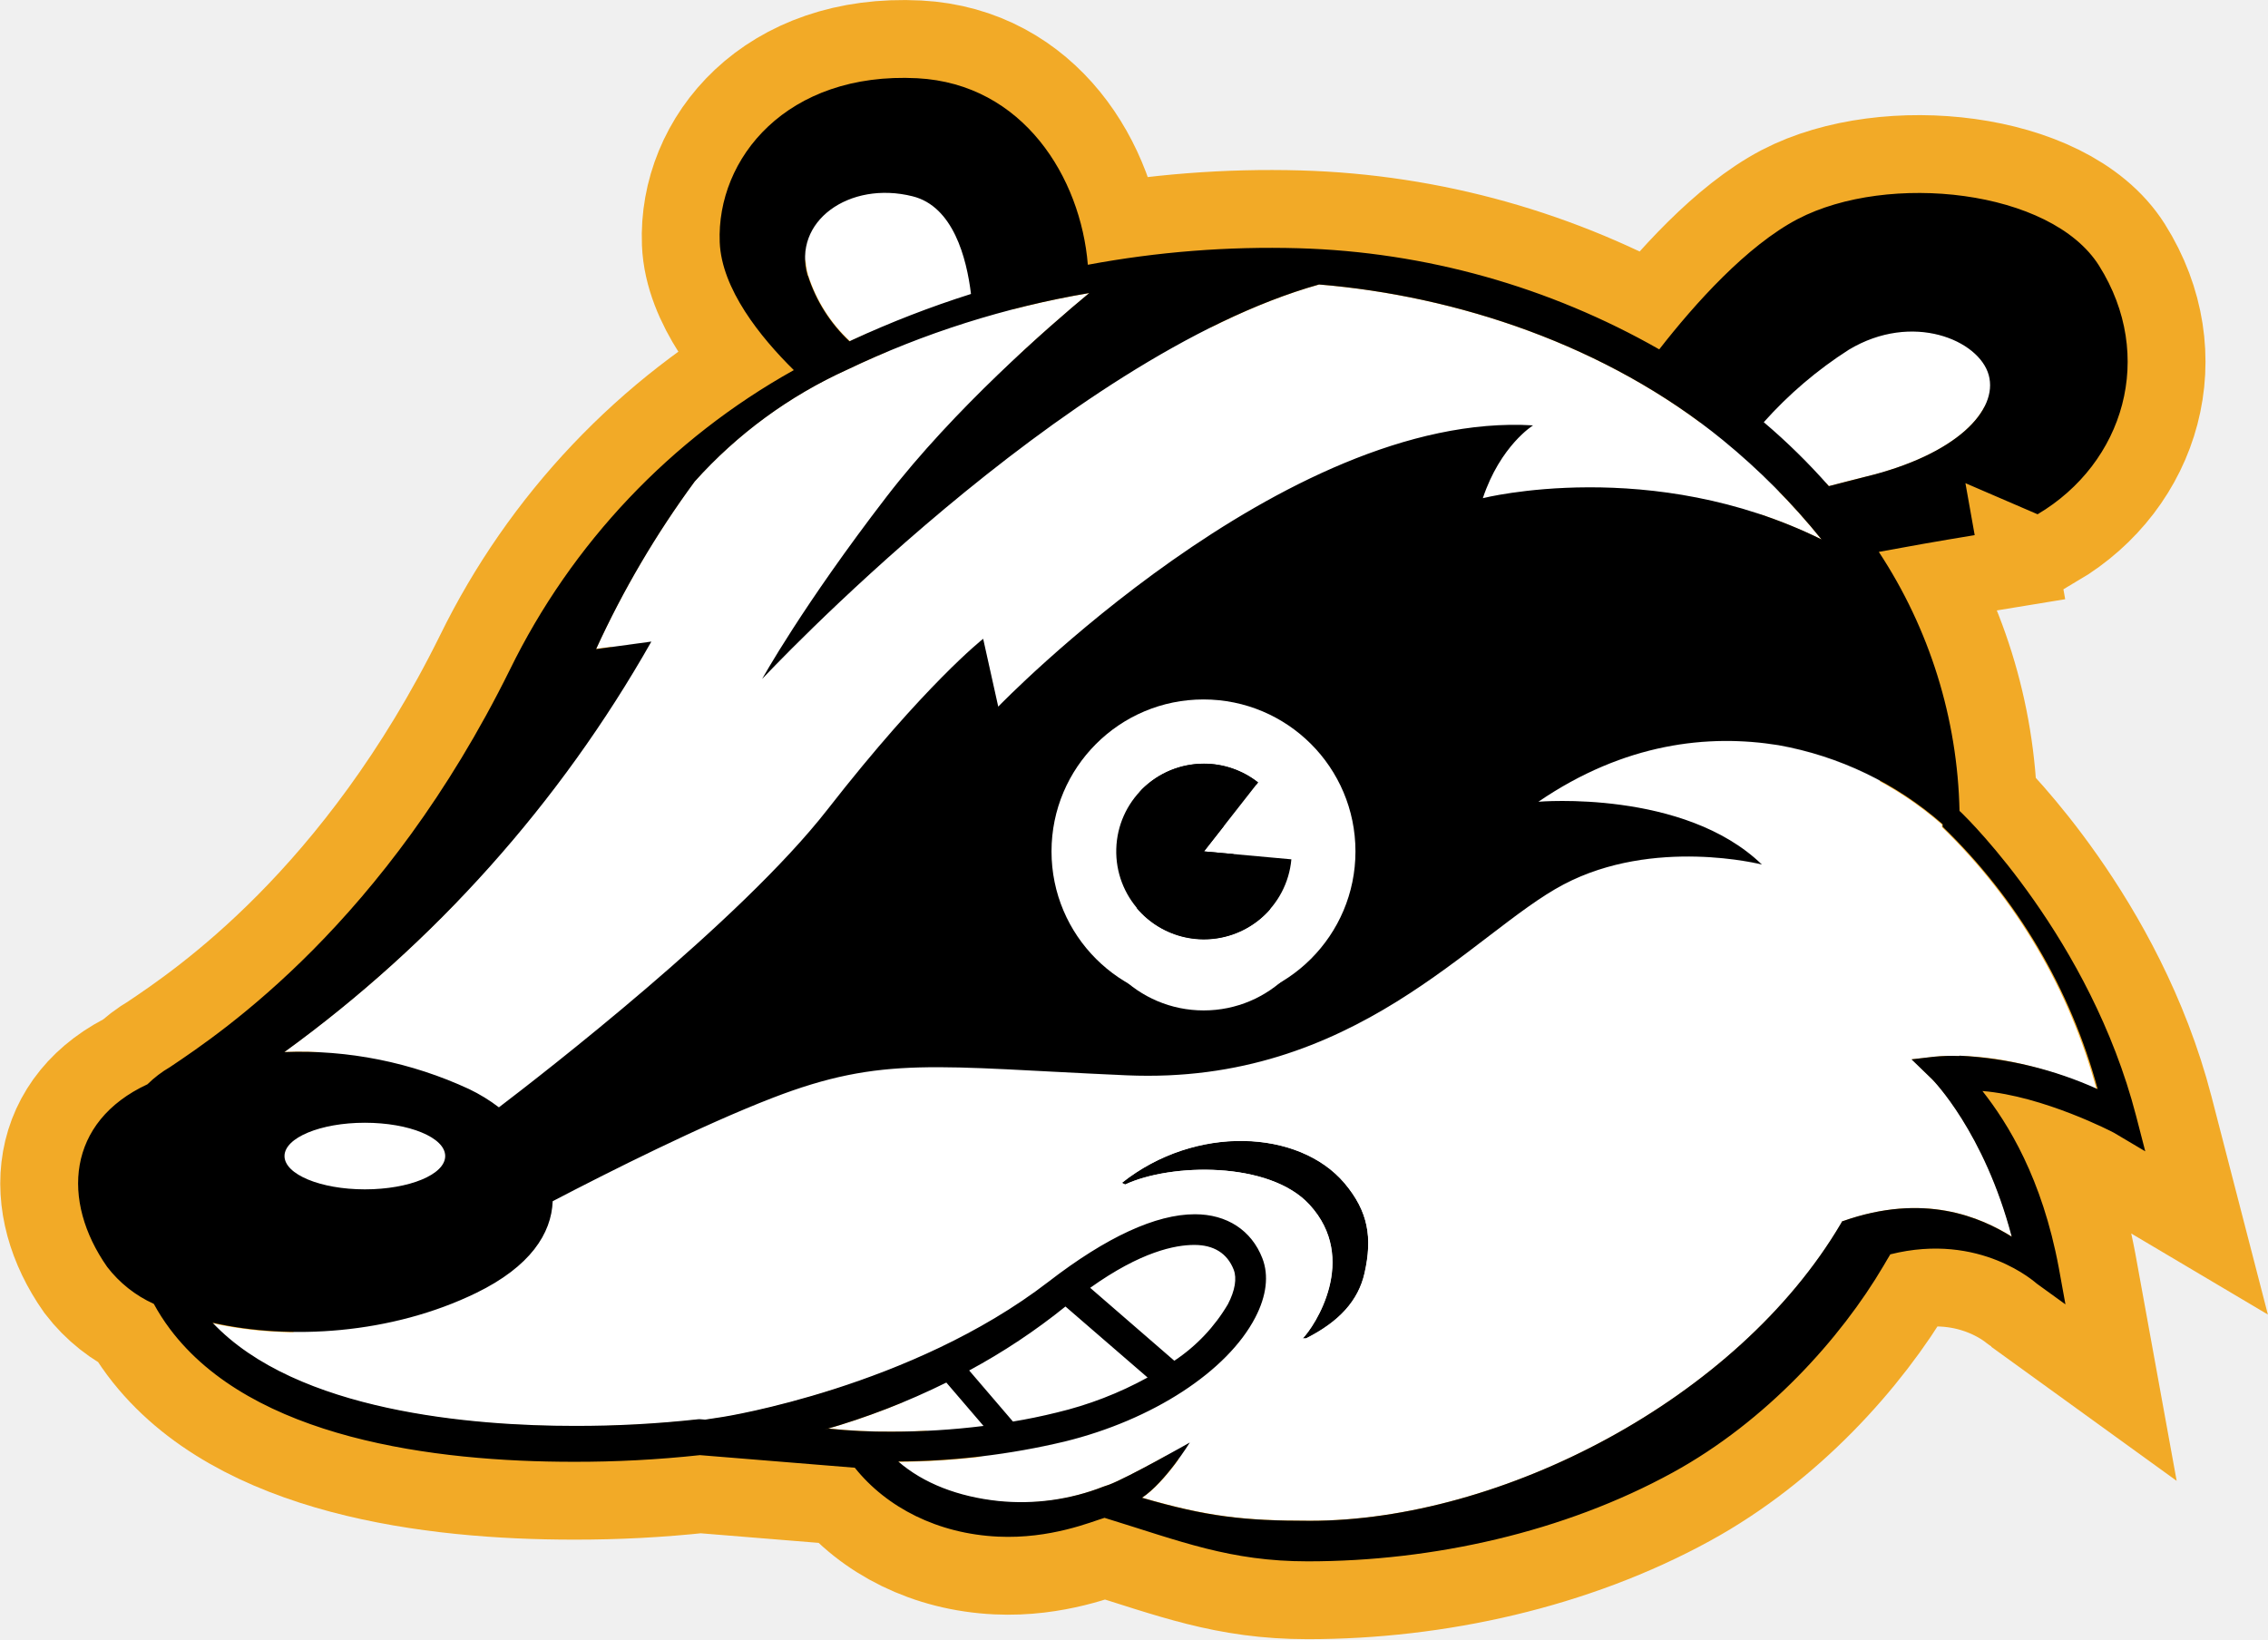
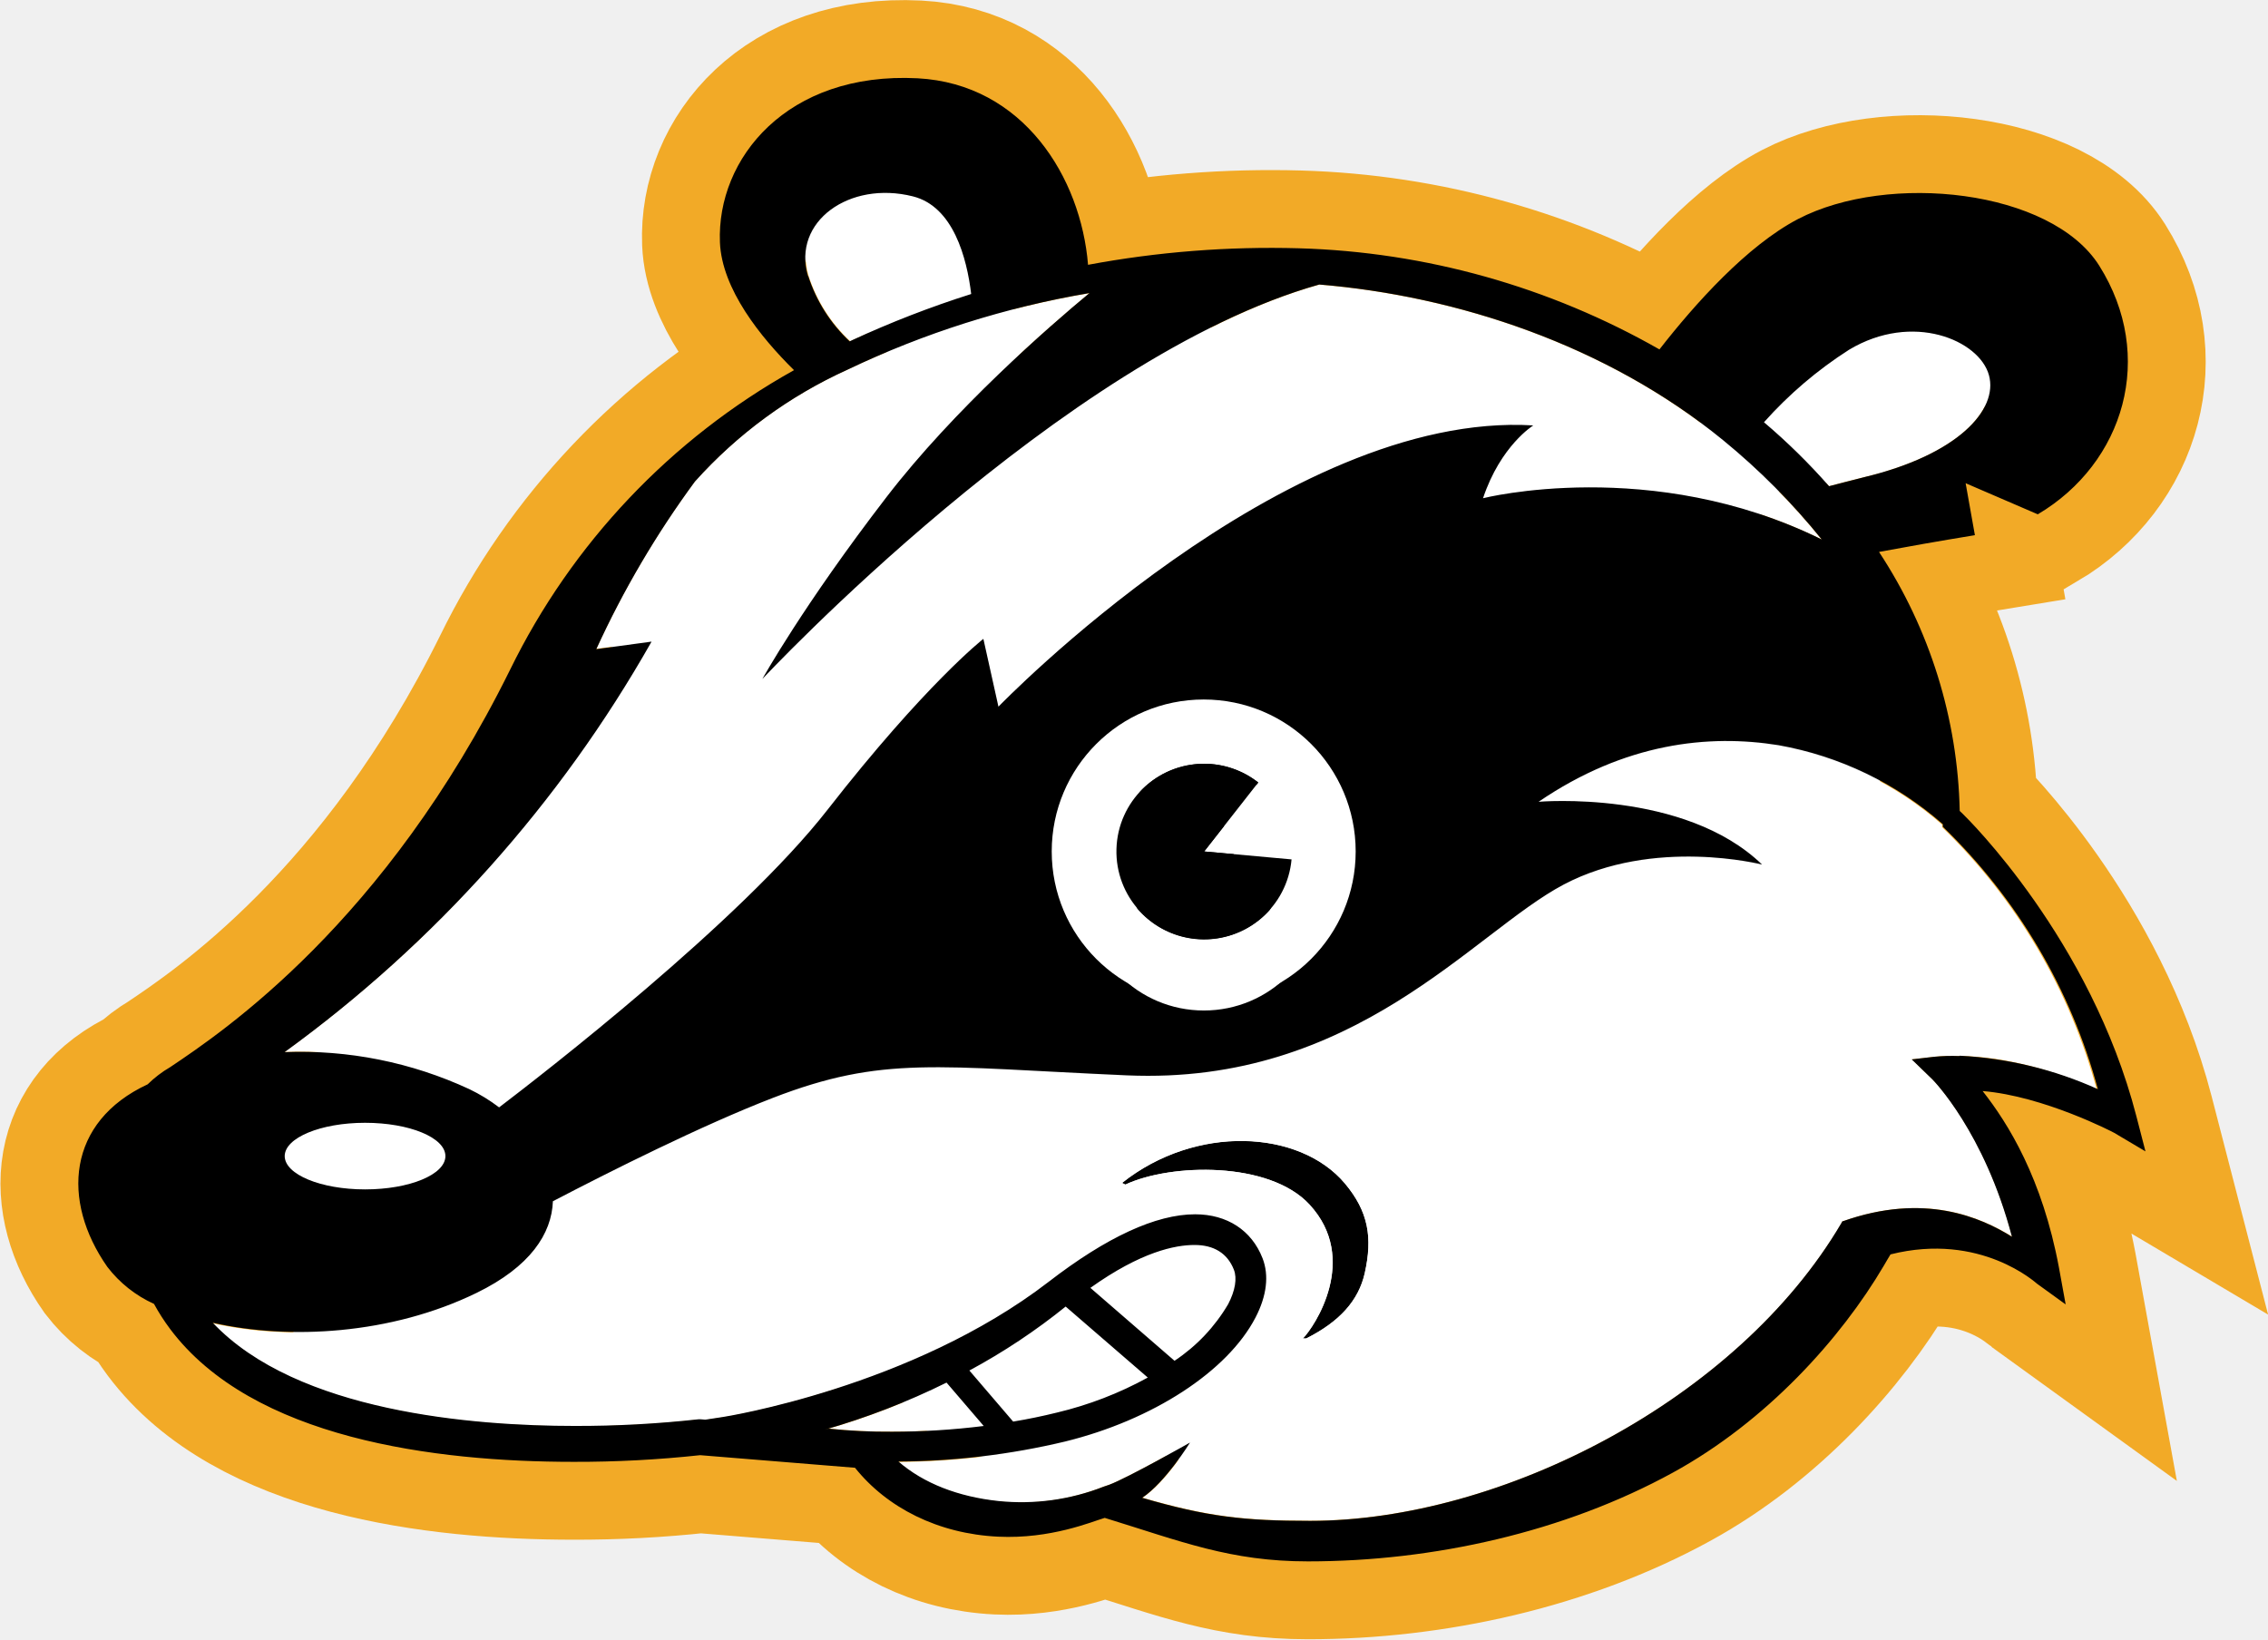
- <svg xmlns="http://www.w3.org/2000/svg" viewBox="-1747.579 2191.24 365.35 264.081">
+ <svg xmlns="http://www.w3.org/2000/svg" viewBox="-1747.6 2191.2 365.35 264.08">
  <defs>
-     <style>
-       .cls-1, .cls-2 {
+     <style>.cls-1, .cls-2 {
        fill: none;
      }

      .cls-1 {
        stroke: #f2aa27;
        stroke-miterlimit: 10;
        stroke-width: 25.08px;
      }

      .cls-3 {
        fill: #fff;
-       }
-     </style>
+       }</style>
  </defs>
-   <g id="privacy-badger-logo" transform="translate(-1747.511 2191.229)">
-     <path id="_Path_" data-name="&lt;Path&gt;" class="cls-1" d="M535.9,424.321,534.42,418.6c-7.373-28.442-27.122-47.848-27.959-48.663h0l-.483-.461a78.865,78.865,0,0,0-13-41.73c4.293-.8,9.5-1.728,15.445-2.7l-1.492-8.372,11.624,5.012c13.953-8.275,19.062-25.5,9.9-40.055-7.739-12.289-33.97-15.1-48.534-7.513-8.2,4.293-16.561,13.62-22.314,21a124.427,124.427,0,0,0-58.076-16.293,160.49,160.49,0,0,0-33.97,2.662c-1.138-14.028-10.389-29.151-27.476-30.052-21.037-1.073-32.36,12.944-31.823,26.425.3,7.513,6.526,15.273,11.935,20.6a111.279,111.279,0,0,0-45.755,48.3c-20.135,40.71-46.152,58.237-54.738,63.99a18.248,18.248,0,0,0-3.628,2.769c-12.987,6.032-13.953,18.772-6.493,29.419a19.706,19.706,0,0,0,7.513,5.957,33.263,33.263,0,0,0,2.6,4.046c13.266,17.688,42.664,21.4,64.988,21.4a184.848,184.848,0,0,0,20.393-1.073l24.943,2.029c5.152,6.44,13.384,10.636,23.054,11.1,8.49.408,15.1-2.415,17.173-3.027,12.386,3.81,20.221,7.009,32.736,7.009,20.21,0,41.311-4.722,58.784-14.3,15.091-8.264,27.09-21.616,33.991-33.347.354-.59.687-1.2,1.073-1.814,14.543-3.649,23.494,4.669,23.612,4.733l4.6,3.327-1.073-5.9c-2.694-14.447-8.189-23.248-12.3-28.475,9.864.816,21.058,6.644,21.208,6.74Z" transform="translate(-190.39 -238.82)" />
-     <g id="_Group_" data-name="&lt;Group&gt;" transform="translate(12.511 12.556)">
-       <g id="_Group_2" data-name="&lt;Group&gt;">
-         <path id="_Path_2" data-name="&lt;Path&gt;" class="cls-2" d="M507.421,403.6c-5.549-2.715-14.65-5.485-22.131-5.452a61.692,61.692,0,0,1,22.131,5.452Z" transform="translate(-182.203 -240.618)" />
-         <path id="_Path_3" data-name="&lt;Path&gt;" class="cls-3" d="M338.826,284.912c-.708-5.8-2.866-14.1-9.4-15.735-10.25-2.565-19.47,4.1-16.9,12.8a24.847,24.847,0,0,0,6.73,10.572l.419-.2a162.544,162.544,0,0,1,19.158-7.438Z" transform="translate(-194.898 -250.112)" />
-         <path id="_Path_4" data-name="&lt;Path&gt;" class="cls-3" d="M466.405,314.361c1.664-.462,3.574-.955,5.774-1.481,14.854-3.585,21.466-10.733,19.985-16.4s-12.3-10.25-22.539-4.1a65.926,65.926,0,0,0-13.7,11.678,100.691,100.691,0,0,1,10.475,10.3Z" transform="translate(-184.355 -248.585)" />
-         <path id="_Path_5" data-name="&lt;Path&gt;" class="cls-3" d="M315.616,454.628a92.4,92.4,0,0,0,10.239.494,119.914,119.914,0,0,0,14.758-.923L334.6,447.19a116.457,116.457,0,0,1-19.663,7.62Z" transform="translate(-194.689 -237.024)" />
-         <path id="_Path_6" data-name="&lt;Path&gt;" class="cls-3" d="M343.752,454.337c2.3-.4,4.647-.869,7.041-1.449a58.4,58.4,0,0,0,14.65-5.646L352.188,435.78A100.894,100.894,0,0,1,336.7,446.116Z" transform="translate(-193.094 -237.86)" />
-         <path id="_Path_7" data-name="&lt;Path&gt;" class="cls-3" d="M299.967,314.084a152.746,152.746,0,0,0-15.885,27l8.9-1.213a208.906,208.906,0,0,1-59.16,66.169,64.666,64.666,0,0,1,29.762,5.967,27.523,27.523,0,0,1,4.787,2.941c6.794-5.163,38.864-29.945,52.924-47.976,15.777-20.221,25.083-27.509,25.083-27.509l2.479,10.937s46.152-47.729,86.154-45.3c0,0-5.259,3.22-8.093,11.731,0,0,27.187-6.88,54.566,6.644A109.48,109.48,0,0,0,465.6,307.483c-18.761-15.337-42.932-23.258-65.063-25.083-41.215,11.6-89.706,63.55-89.706,63.55s6.515-11.806,20.017-29.322c10.883-14.146,26.188-27.455,32.682-32.854a147.393,147.393,0,0,0-38.95,12.3A73.992,73.992,0,0,0,299.967,314.084Z" transform="translate(-200.635 -249.102)" />
-         <path id="_Path_8" data-name="&lt;Path&gt;" class="cls-3" d="M377,436.072c1.138-2.147,1.46-4.154.923-5.56-1.073-2.64-3.156-3.982-6.332-3.982S363,427.6,354.8,433.442l13.6,11.806a27.971,27.971,0,0,0,8.6-9.177Z" transform="translate(-191.767 -238.538)" />
-         <ellipse id="_Path_9" data-name="&lt;Path&gt;" class="cls-3" cx="12.944" cy="5.388" rx="12.944" ry="5.388" transform="translate(33.293 168.308)" />
-         <path id="_Path_10" data-name="&lt;Path&gt;" d="M359.54,417.7l.537.268c7.352-3.435,23.194-3.778,29.666,3.22,8.082,8.758.784,19.716-1.073,21.573h.537c5.366-2.694,8.436-6.1,9.434-10.518,1.288-5.71.633-9.917-3.22-14.5C388.1,409.094,371.411,408.257,359.54,417.7Z" transform="translate(-191.42 -239.681)" />
-         <path id="_Compound_Path_" data-name="&lt;Compound Path&gt;" class="cls-3" d="M501.681,364.794v-.408a54.61,54.61,0,0,0-26.457-12.74h0c-11.162-1.792-24.686-.408-38.639,9.123,0,0,23.462-2.018,36,10.11,0,0-17.4-4.454-31.952,3.22s-33.573,32.36-70.376,30.739c-30.75-1.352-39.24-3.22-57.035,3.638-11.5,4.443-26.339,11.914-35.419,16.647-.182,5.216-3.617,10.54-12.3,14.769-13.749,6.7-30.138,7.6-42.492,4.808,13.577,14.393,42.02,16.625,58.323,16.625a178.769,178.769,0,0,0,19.942-1.073h.29l.794.064,2.812-.429c.3,0,30.406-4.776,52.473-21.766,9.381-7.223,17.334-10.894,23.613-10.894,5.152,0,9.112,2.576,10.862,7.084,1.073,2.758.676,6.064-1.138,9.552-4.508,8.661-16.55,16.507-30.686,19.974a118.136,118.136,0,0,1-26.832,3.22c4.068,3.531,9.66,5.678,16.1,6.365a36.333,36.333,0,0,0,17.1-2.4l.88-.3h0c3.07-1.148,13.019-6.8,13.019-6.8s-3.95,6.44-7.706,8.9c10.475,3.037,16.389,3.714,27.058,3.714,30.729,0,68.82-19.491,85.552-47.933l.215-.386v.075c13.191-4.69,22.292-.622,27.283,2.479-4.433-16.872-12.708-25.244-12.815-25.351l-3.327-3.22,3.6-.419a29.07,29.07,0,0,1,4.046-.118c7.513,0,16.582,2.737,22.131,5.452a92.433,92.433,0,0,0-24.911-42.309Zm-93,71.857c-1,4.422-4.046,7.814-9.434,10.518h-.537c1.857-1.857,9.155-12.815,1.073-21.573-6.44-7.009-22.3-6.665-29.666-3.22l-.537-.268c11.86-9.434,28.56-8.586,35.87.064C409.291,426.734,409.946,430.941,408.68,436.651Z" transform="translate(-201.427 -244.076)" />
-         <path id="_Compound_Path_2" data-name="&lt;Compound Path&gt;" d="M535.9,424.321,534.42,418.6c-7.373-28.442-27.122-47.848-27.959-48.663h0l-.483-.461a78.865,78.865,0,0,0-13-41.73c4.293-.8,9.5-1.728,15.445-2.7l-1.492-8.372,11.624,5.012c13.953-8.275,19.062-25.5,9.9-40.055-7.739-12.289-33.97-15.1-48.534-7.513-8.2,4.293-16.561,13.62-22.314,21a124.427,124.427,0,0,0-58.076-16.293,160.475,160.475,0,0,0-33.97,2.662c-1.138-14.028-10.39-29.151-27.476-30.052-21.037-1.073-32.36,12.944-31.823,26.425.3,7.513,6.526,15.273,11.935,20.6a111.279,111.279,0,0,0-45.755,48.3c-20.135,40.71-46.152,58.237-54.738,63.99a18.248,18.248,0,0,0-3.628,2.769c-12.987,6.032-13.953,18.772-6.493,29.419a19.706,19.706,0,0,0,7.513,5.957,33.263,33.263,0,0,0,2.6,4.046c13.266,17.688,42.664,21.4,64.988,21.4a184.833,184.833,0,0,0,20.393-1.073l24.943,2.029c5.152,6.44,13.384,10.636,23.054,11.1,8.49.408,15.1-2.415,17.173-3.027,12.386,3.81,20.221,7.009,32.736,7.009,20.21,0,41.311-4.722,58.784-14.3,15.091-8.264,27.09-21.616,33.991-33.347.354-.59.687-1.2,1.073-1.814,14.543-3.649,23.494,4.669,23.612,4.733l4.6,3.327-1.073-5.9c-2.694-14.447-8.189-23.248-12.3-28.475,9.864.816,21.058,6.644,21.208,6.74ZM488.15,295.171c10.25-6.15,21-1.535,22.539,4.1s-5.12,12.815-19.985,16.4c-2.147.526-4.1,1.073-5.774,1.481a100.717,100.717,0,0,0-10.486-10.3A65.923,65.923,0,0,1,488.15,295.171Zm-122.356-9.134c-6.493,5.366-21.8,18.708-32.682,32.854C319.6,336.45,313.1,348.213,313.1,348.213s48.492-51.958,89.706-63.55c22.11,1.825,46.291,9.735,65.063,25.083a109.488,109.488,0,0,1,15.885,15.992c-27.391-13.524-54.566-6.644-54.566-6.644,2.833-8.49,8.093-11.731,8.093-11.731-40.1-2.415-86.154,45.315-86.154,45.315L348.7,341.752s-9.305,7.277-25.083,27.509c-14.06,18.031-46.152,42.814-52.924,47.976A27.516,27.516,0,0,0,265.9,414.3a64.664,64.664,0,0,0-29.763-5.968A208.905,208.905,0,0,0,295.246,342.2l-8.9,1.213a152.748,152.748,0,0,1,15.885-27A73.992,73.992,0,0,1,326.8,298.391a147.394,147.394,0,0,1,38.95-12.343Zm37.63,96.425a15.8,15.8,0,1,0-.043.011ZM262.039,425.083c0,2.984-5.8,5.366-12.944,5.366s-12.944-2.415-12.944-5.366,5.8-5.366,12.944-5.366S262.039,422.1,262.039,425.083Zm58.4-141.825c-2.565-8.715,6.665-15.37,16.9-12.8,6.536,1.631,8.694,9.939,9.4,15.735a162.531,162.531,0,0,0-19.158,7.427l-.419.2a24.847,24.847,0,0,1-6.687-10.561Zm59.031,174.786-13.534-11.731c8.189-5.839,13.674-6.912,16.786-6.912s5.3,1.342,6.333,3.982c.547,1.4.215,3.37-.923,5.56a27.969,27.969,0,0,1-8.6,9.091ZM361.93,449.3l13.255,11.463a58.4,58.4,0,0,1-14.651,5.646q-3.59.885-7.041,1.449l-7.052-8.232a100.89,100.89,0,0,0,15.552-10.336Zm-19.18,12.257,6.01,7.009a119.925,119.925,0,0,1-14.758.923,92.367,92.367,0,0,1-10.239-.494l-.665.182a116.452,116.452,0,0,0,19.727-7.631Zm163.141-52.591a29.069,29.069,0,0,0-4.046.118l-3.6.419,3.327,3.22c.107.107,8.382,8.49,12.815,25.351-4.98-3.1-14.092-7.17-27.283-2.479v-.064l-.215.386c-16.733,28.442-54.813,47.933-85.552,47.933-10.669,0-16.582-.665-27.058-3.714,3.767-2.512,7.706-8.9,7.706-8.9s-9.96,5.656-13.019,6.8h0l-.88.3a36.33,36.33,0,0,1-16.969,2.318c-6.44-.687-12.032-2.833-16.1-6.365a118.14,118.14,0,0,0,26.832-3.22c14.135-3.467,26.178-11.3,30.685-19.974,1.814-3.488,2.211-6.794,1.138-9.552-1.749-4.5-5.71-7.084-10.862-7.084-6.29,0-14.243,3.66-23.613,10.894-22.067,16.99-52.173,21.723-52.473,21.766l-2.812.429-.794-.064h-.29a178.739,178.739,0,0,1-19.942,1.073c-16.314,0-44.756-2.243-58.323-16.625,12.354,2.8,28.743,1.889,42.492-4.808,8.672-4.229,12.107-9.552,12.3-14.769,9.091-4.744,23.945-12.214,35.419-16.647,17.8-6.88,26.274-4.991,57.035-3.638,36.8,1.621,55.811-23.054,70.376-30.739s31.952-3.22,31.952-3.22c-12.536-12.139-36-10.111-36-10.111,13.953-9.531,27.466-10.915,38.639-9.123h0a54.609,54.609,0,0,1,26.489,12.74v.408A92.433,92.433,0,0,1,528.238,414.3a61.694,61.694,0,0,0-22.249-5.388Z" transform="translate(-202.901 -251.376)" />
+   <g transform="translate(-1747.5 2191.2)">
+     <path class="cls-1" transform="translate(-190.39 -238.82)" d="M535.9,424.321,534.42,418.6c-7.373-28.442-27.122-47.848-27.959-48.663h0l-.483-.461a78.865,78.865,0,0,0-13-41.73c4.293-.8,9.5-1.728,15.445-2.7l-1.492-8.372,11.624,5.012c13.953-8.275,19.062-25.5,9.9-40.055-7.739-12.289-33.97-15.1-48.534-7.513-8.2,4.293-16.561,13.62-22.314,21a124.427,124.427,0,0,0-58.076-16.293,160.49,160.49,0,0,0-33.97,2.662c-1.138-14.028-10.389-29.151-27.476-30.052-21.037-1.073-32.36,12.944-31.823,26.425.3,7.513,6.526,15.273,11.935,20.6a111.279,111.279,0,0,0-45.755,48.3c-20.135,40.71-46.152,58.237-54.738,63.99a18.248,18.248,0,0,0-3.628,2.769c-12.987,6.032-13.953,18.772-6.493,29.419a19.706,19.706,0,0,0,7.513,5.957,33.263,33.263,0,0,0,2.6,4.046c13.266,17.688,42.664,21.4,64.988,21.4a184.848,184.848,0,0,0,20.393-1.073l24.943,2.029c5.152,6.44,13.384,10.636,23.054,11.1,8.49.408,15.1-2.415,17.173-3.027,12.386,3.81,20.221,7.009,32.736,7.009,20.21,0,41.311-4.722,58.784-14.3,15.091-8.264,27.09-21.616,33.991-33.347.354-.59.687-1.2,1.073-1.814,14.543-3.649,23.494,4.669,23.612,4.733l4.6,3.327-1.073-5.9c-2.694-14.447-8.189-23.248-12.3-28.475,9.864.816,21.058,6.644,21.208,6.74Z" data-name="&lt;Path&gt;" />
+     <g transform="translate(12.511 12.556)" data-name="&lt;Group&gt;">
+       <g data-name="&lt;Group&gt;">
+         <path class="cls-2" transform="translate(-182.2 -240.62)" d="m507.42 403.6c-5.549-2.715-14.65-5.485-22.131-5.452a61.692 61.692 0 0 1 22.131 5.452z" data-name="&lt;Path&gt;" />
+         <path class="cls-3" transform="translate(-194.9 -250.11)" d="m338.83 284.91c-0.708-5.8-2.866-14.1-9.4-15.735-10.25-2.565-19.47 4.1-16.9 12.8a24.847 24.847 0 0 0 6.73 10.572l0.419-0.2a162.54 162.54 0 0 1 19.158-7.438z" data-name="&lt;Path&gt;" />
+         <path class="cls-3" transform="translate(-184.36 -248.58)" d="m466.4 314.36c1.664-0.462 3.574-0.955 5.774-1.481 14.854-3.585 21.466-10.733 19.985-16.4s-12.3-10.25-22.539-4.1a65.926 65.926 0 0 0-13.7 11.678 100.69 100.69 0 0 1 10.475 10.3z" data-name="&lt;Path&gt;" />
+         <path class="cls-3" transform="translate(-194.69 -237.02)" d="m315.62 454.63a92.4 92.4 0 0 0 10.239 0.494 119.91 119.91 0 0 0 14.758-0.923l-6.013-7.009a116.46 116.46 0 0 1-19.663 7.62z" data-name="&lt;Path&gt;" />
+         <path class="cls-3" transform="translate(-193.09 -237.86)" d="m343.75 454.34c2.3-0.4 4.647-0.869 7.041-1.449a58.4 58.4 0 0 0 14.65-5.646l-13.255-11.462a100.89 100.89 0 0 1-15.488 10.336z" data-name="&lt;Path&gt;" />
+         <path class="cls-3" transform="translate(-200.64 -249.1)" d="m299.97 314.08a152.75 152.75 0 0 0-15.885 27l8.9-1.213a208.91 208.91 0 0 1-59.16 66.169 64.666 64.666 0 0 1 29.762 5.967 27.523 27.523 0 0 1 4.787 2.941c6.794-5.163 38.864-29.945 52.924-47.976 15.777-20.221 25.083-27.509 25.083-27.509l2.479 10.937s46.152-47.729 86.154-45.3c0 0-5.259 3.22-8.093 11.731 0 0 27.187-6.88 54.566 6.644a109.48 109.48 0 0 0-15.884-15.992c-18.761-15.337-42.932-23.258-65.063-25.083-41.215 11.6-89.706 63.55-89.706 63.55s6.515-11.806 20.017-29.322c10.883-14.146 26.188-27.455 32.682-32.854a147.39 147.39 0 0 0-38.95 12.3 73.992 73.992 0 0 0-24.613 18.01z" data-name="&lt;Path&gt;" />
+         <path class="cls-3" transform="translate(-191.77 -238.54)" d="M377,436.072c1.138-2.147,1.46-4.154.923-5.56-1.073-2.64-3.156-3.982-6.332-3.982S363,427.6,354.8,433.442l13.6,11.806a27.971,27.971,0,0,0,8.6-9.177Z" data-name="&lt;Path&gt;" />
+         <ellipse class="cls-3" transform="translate(33.293 168.31)" cx="12.944" cy="5.388" rx="12.944" ry="5.388" data-name="&lt;Path&gt;" />
+         <path transform="translate(-191.42 -239.68)" d="M359.54,417.7l.537.268c7.352-3.435,23.194-3.778,29.666,3.22,8.082,8.758.784,19.716-1.073,21.573h.537c5.366-2.694,8.436-6.1,9.434-10.518,1.288-5.71.633-9.917-3.22-14.5C388.1,409.094,371.411,408.257,359.54,417.7Z" data-name="&lt;Path&gt;" />
+         <path class="cls-3" transform="translate(-201.43 -244.08)" d="M501.681,364.794v-.408a54.61,54.61,0,0,0-26.457-12.74h0c-11.162-1.792-24.686-.408-38.639,9.123,0,0,23.462-2.018,36,10.11,0,0-17.4-4.454-31.952,3.22s-33.573,32.36-70.376,30.739c-30.75-1.352-39.24-3.22-57.035,3.638-11.5,4.443-26.339,11.914-35.419,16.647-.182,5.216-3.617,10.54-12.3,14.769-13.749,6.7-30.138,7.6-42.492,4.808,13.577,14.393,42.02,16.625,58.323,16.625a178.769,178.769,0,0,0,19.942-1.073h.29l.794.064,2.812-.429c.3,0,30.406-4.776,52.473-21.766,9.381-7.223,17.334-10.894,23.613-10.894,5.152,0,9.112,2.576,10.862,7.084,1.073,2.758.676,6.064-1.138,9.552-4.508,8.661-16.55,16.507-30.686,19.974a118.136,118.136,0,0,1-26.832,3.22c4.068,3.531,9.66,5.678,16.1,6.365a36.333,36.333,0,0,0,17.1-2.4l.88-.3h0c3.07-1.148,13.019-6.8,13.019-6.8s-3.95,6.44-7.706,8.9c10.475,3.037,16.389,3.714,27.058,3.714,30.729,0,68.82-19.491,85.552-47.933l.215-.386v.075c13.191-4.69,22.292-.622,27.283,2.479-4.433-16.872-12.708-25.244-12.815-25.351l-3.327-3.22,3.6-.419a29.07,29.07,0,0,1,4.046-.118c7.513,0,16.582,2.737,22.131,5.452a92.433,92.433,0,0,0-24.911-42.309Zm-93,71.857c-1,4.422-4.046,7.814-9.434,10.518h-.537c1.857-1.857,9.155-12.815,1.073-21.573-6.44-7.009-22.3-6.665-29.666-3.22l-.537-.268c11.86-9.434,28.56-8.586,35.87.064C409.291,426.734,409.946,430.941,408.68,436.651Z" data-name="&lt;Compound Path&gt;" />
+         <path transform="translate(-202.9 -251.38)" d="M535.9,424.321,534.42,418.6c-7.373-28.442-27.122-47.848-27.959-48.663h0l-.483-.461a78.865,78.865,0,0,0-13-41.73c4.293-.8,9.5-1.728,15.445-2.7l-1.492-8.372,11.624,5.012c13.953-8.275,19.062-25.5,9.9-40.055-7.739-12.289-33.97-15.1-48.534-7.513-8.2,4.293-16.561,13.62-22.314,21a124.427,124.427,0,0,0-58.076-16.293,160.475,160.475,0,0,0-33.97,2.662c-1.138-14.028-10.39-29.151-27.476-30.052-21.037-1.073-32.36,12.944-31.823,26.425.3,7.513,6.526,15.273,11.935,20.6a111.279,111.279,0,0,0-45.755,48.3c-20.135,40.71-46.152,58.237-54.738,63.99a18.248,18.248,0,0,0-3.628,2.769c-12.987,6.032-13.953,18.772-6.493,29.419a19.706,19.706,0,0,0,7.513,5.957,33.263,33.263,0,0,0,2.6,4.046c13.266,17.688,42.664,21.4,64.988,21.4a184.833,184.833,0,0,0,20.393-1.073l24.943,2.029c5.152,6.44,13.384,10.636,23.054,11.1,8.49.408,15.1-2.415,17.173-3.027,12.386,3.81,20.221,7.009,32.736,7.009,20.21,0,41.311-4.722,58.784-14.3,15.091-8.264,27.09-21.616,33.991-33.347.354-.59.687-1.2,1.073-1.814,14.543-3.649,23.494,4.669,23.612,4.733l4.6,3.327-1.073-5.9c-2.694-14.447-8.189-23.248-12.3-28.475,9.864.816,21.058,6.644,21.208,6.74ZM488.15,295.171c10.25-6.15,21-1.535,22.539,4.1s-5.12,12.815-19.985,16.4c-2.147.526-4.1,1.073-5.774,1.481a100.717,100.717,0,0,0-10.486-10.3A65.923,65.923,0,0,1,488.15,295.171Zm-122.356-9.134c-6.493,5.366-21.8,18.708-32.682,32.854C319.6,336.45,313.1,348.213,313.1,348.213s48.492-51.958,89.706-63.55c22.11,1.825,46.291,9.735,65.063,25.083a109.488,109.488,0,0,1,15.885,15.992c-27.391-13.524-54.566-6.644-54.566-6.644,2.833-8.49,8.093-11.731,8.093-11.731-40.1-2.415-86.154,45.315-86.154,45.315L348.7,341.752s-9.305,7.277-25.083,27.509c-14.06,18.031-46.152,42.814-52.924,47.976A27.516,27.516,0,0,0,265.9,414.3a64.664,64.664,0,0,0-29.763-5.968A208.905,208.905,0,0,0,295.246,342.2l-8.9,1.213a152.748,152.748,0,0,1,15.885-27A73.992,73.992,0,0,1,326.8,298.391a147.394,147.394,0,0,1,38.95-12.343Zm37.63,96.425a15.8,15.8,0,1,0-.043.011ZM262.039,425.083c0,2.984-5.8,5.366-12.944,5.366s-12.944-2.415-12.944-5.366,5.8-5.366,12.944-5.366S262.039,422.1,262.039,425.083Zm58.4-141.825c-2.565-8.715,6.665-15.37,16.9-12.8,6.536,1.631,8.694,9.939,9.4,15.735a162.531,162.531,0,0,0-19.158,7.427l-.419.2a24.847,24.847,0,0,1-6.687-10.561Zm59.031,174.786-13.534-11.731c8.189-5.839,13.674-6.912,16.786-6.912s5.3,1.342,6.333,3.982c.547,1.4.215,3.37-.923,5.56a27.969,27.969,0,0,1-8.6,9.091ZM361.93,449.3l13.255,11.463a58.4,58.4,0,0,1-14.651,5.646q-3.59.885-7.041,1.449l-7.052-8.232a100.89,100.89,0,0,0,15.552-10.336Zm-19.18,12.257,6.01,7.009a119.925,119.925,0,0,1-14.758.923,92.367,92.367,0,0,1-10.239-.494l-.665.182a116.452,116.452,0,0,0,19.727-7.631Zm163.141-52.591a29.069,29.069,0,0,0-4.046.118l-3.6.419,3.327,3.22c.107.107,8.382,8.49,12.815,25.351-4.98-3.1-14.092-7.17-27.283-2.479v-.064l-.215.386c-16.733,28.442-54.813,47.933-85.552,47.933-10.669,0-16.582-.665-27.058-3.714,3.767-2.512,7.706-8.9,7.706-8.9s-9.96,5.656-13.019,6.8h0l-.88.3a36.33,36.33,0,0,1-16.969,2.318c-6.44-.687-12.032-2.833-16.1-6.365a118.14,118.14,0,0,0,26.832-3.22c14.135-3.467,26.178-11.3,30.685-19.974,1.814-3.488,2.211-6.794,1.138-9.552-1.749-4.5-5.71-7.084-10.862-7.084-6.29,0-14.243,3.66-23.613,10.894-22.067,16.99-52.173,21.723-52.473,21.766l-2.812.429-.794-.064h-.29a178.739,178.739,0,0,1-19.942,1.073c-16.314,0-44.756-2.243-58.323-16.625,12.354,2.8,28.743,1.889,42.492-4.808,8.672-4.229,12.107-9.552,12.3-14.769,9.091-4.744,23.945-12.214,35.419-16.647,17.8-6.88,26.274-4.991,57.035-3.638,36.8,1.621,55.811-23.054,70.376-30.739s31.952-3.22,31.952-3.22c-12.536-12.139-36-10.111-36-10.111,13.953-9.531,27.466-10.915,38.639-9.123h0a54.609,54.609,0,0,1,26.489,12.74v.408A92.433,92.433,0,0,1,528.238,414.3a61.694,61.694,0,0,0-22.249-5.388Z" data-name="&lt;Compound Path&gt;" />
      </g>
-       <path id="_Compound_Path_3" data-name="&lt;Compound Path&gt;" class="cls-3" d="M354,374.828a19.148,19.148,0,1,0,19.148-19.148A19.148,19.148,0,0,0,354,374.828Zm30.149,1a11.066,11.066,0,1,1-4.186-9.66l-6.826,8.683Z" transform="translate(-191.826 -243.731)" />
-       <path id="_Path_11" data-name="&lt;Path&gt;" d="M372.606,363.22a11.055,11.055,0,1,0,11,12.053l-11-1,6.826-8.683a10.98,10.98,0,0,0-6.826-2.372Z" transform="translate(-191.273 -243.178)" />
-       <path id="_Compound_Path_4" data-name="&lt;Compound Path&gt;" class="cls-3" d="M349,369.162a24.482,24.482,0,1,0,24.482-24.482A24.482,24.482,0,0,0,349,369.162Zm38.639,1.277a14.146,14.146,0,1,1-5.367-12.386l-8.726,11.109Z" transform="translate(-192.192 -244.537)" />
-       <path id="_Path_12" data-name="&lt;Path&gt;" d="M372.813,354.32a14.135,14.135,0,1,0,14.114,15.412l-14.071-1.277,8.7-11.109a14.081,14.081,0,0,0-8.747-3.027Z" transform="translate(-191.48 -243.831)" />
+       <path class="cls-3" transform="translate(-191.83 -243.73)" d="M354,374.828a19.148,19.148,0,1,0,19.148-19.148A19.148,19.148,0,0,0,354,374.828Zm30.149,1a11.066,11.066,0,1,1-4.186-9.66l-6.826,8.683Z" data-name="&lt;Compound Path&gt;" />
+       <path transform="translate(-191.27 -243.18)" d="m372.61 363.22a11.055 11.055 0 1 0 11 12.053l-11-1 6.826-8.683a10.98 10.98 0 0 0-6.826-2.372z" data-name="&lt;Path&gt;" />
+       <path class="cls-3" transform="translate(-192.19 -244.54)" d="M349,369.162a24.482,24.482,0,1,0,24.482-24.482A24.482,24.482,0,0,0,349,369.162Zm38.639,1.277a14.146,14.146,0,1,1-5.367-12.386l-8.726,11.109Z" data-name="&lt;Compound Path&gt;" />
+       <path transform="translate(-191.48 -243.83)" d="m372.81 354.32a14.135 14.135 0 1 0 14.114 15.412l-14.071-1.277 8.7-11.109a14.081 14.081 0 0 0-8.747-3.027z" data-name="&lt;Path&gt;" />
    </g>
  </g>
</svg>
